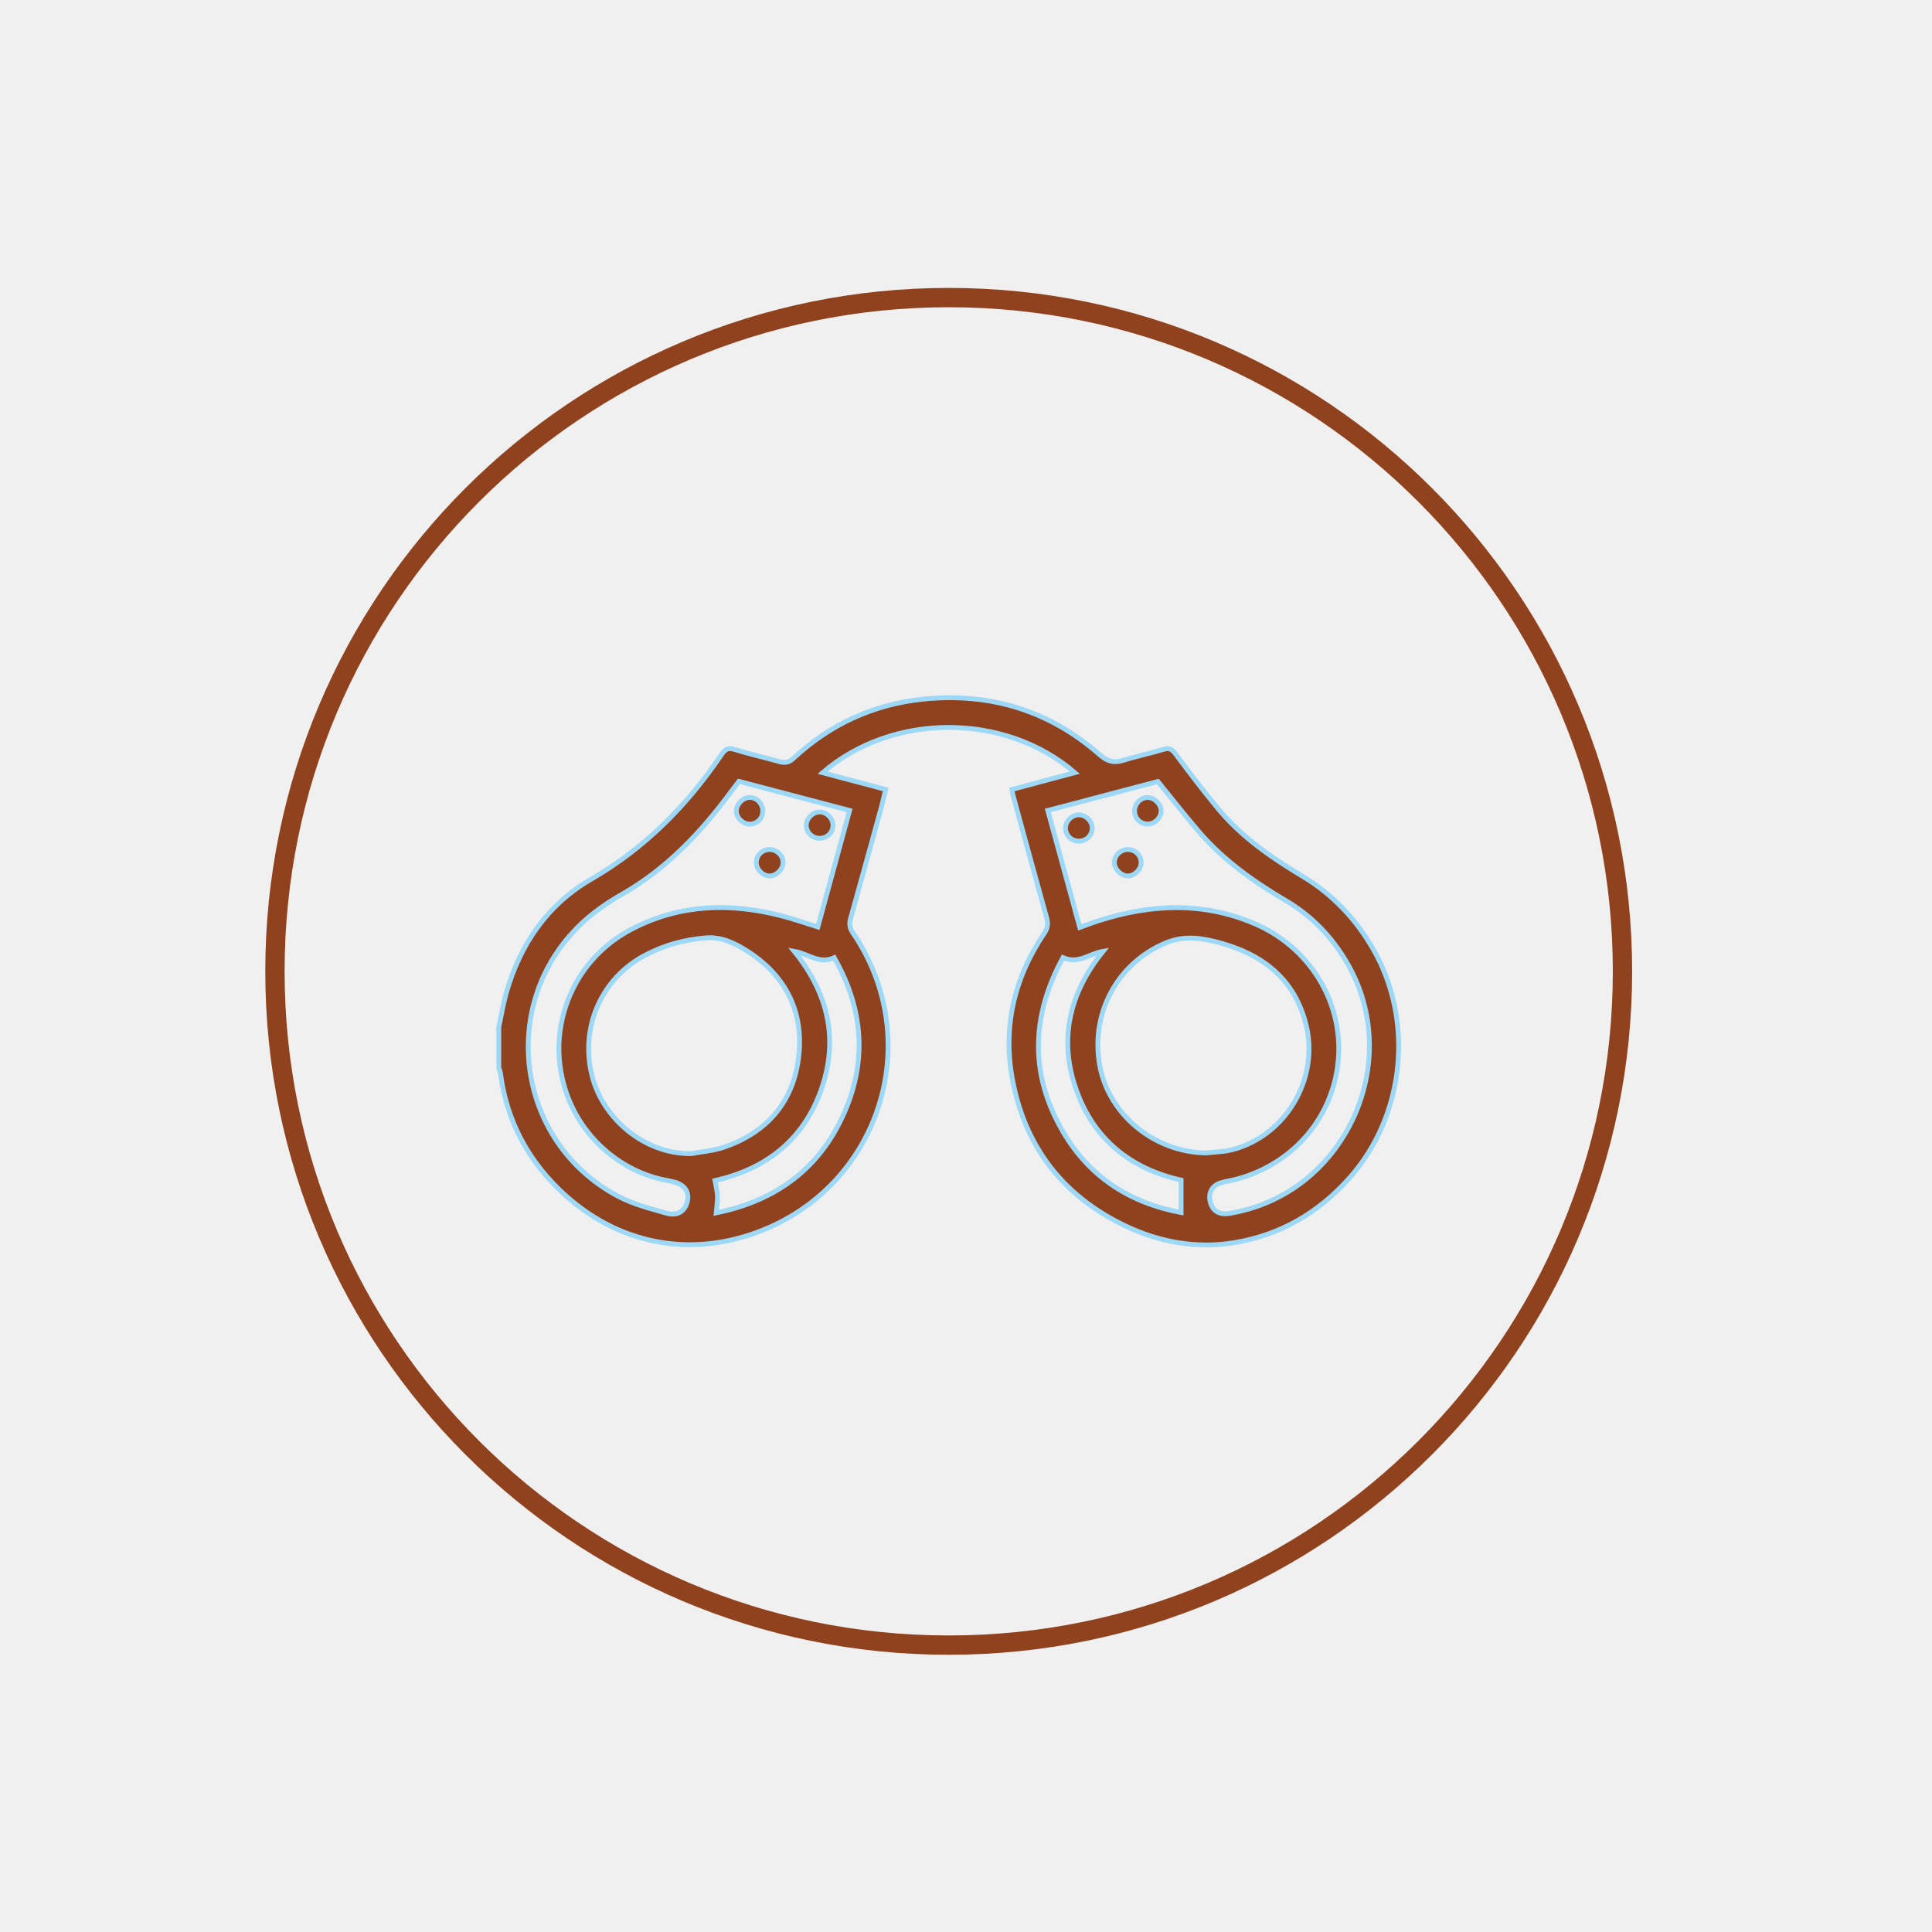
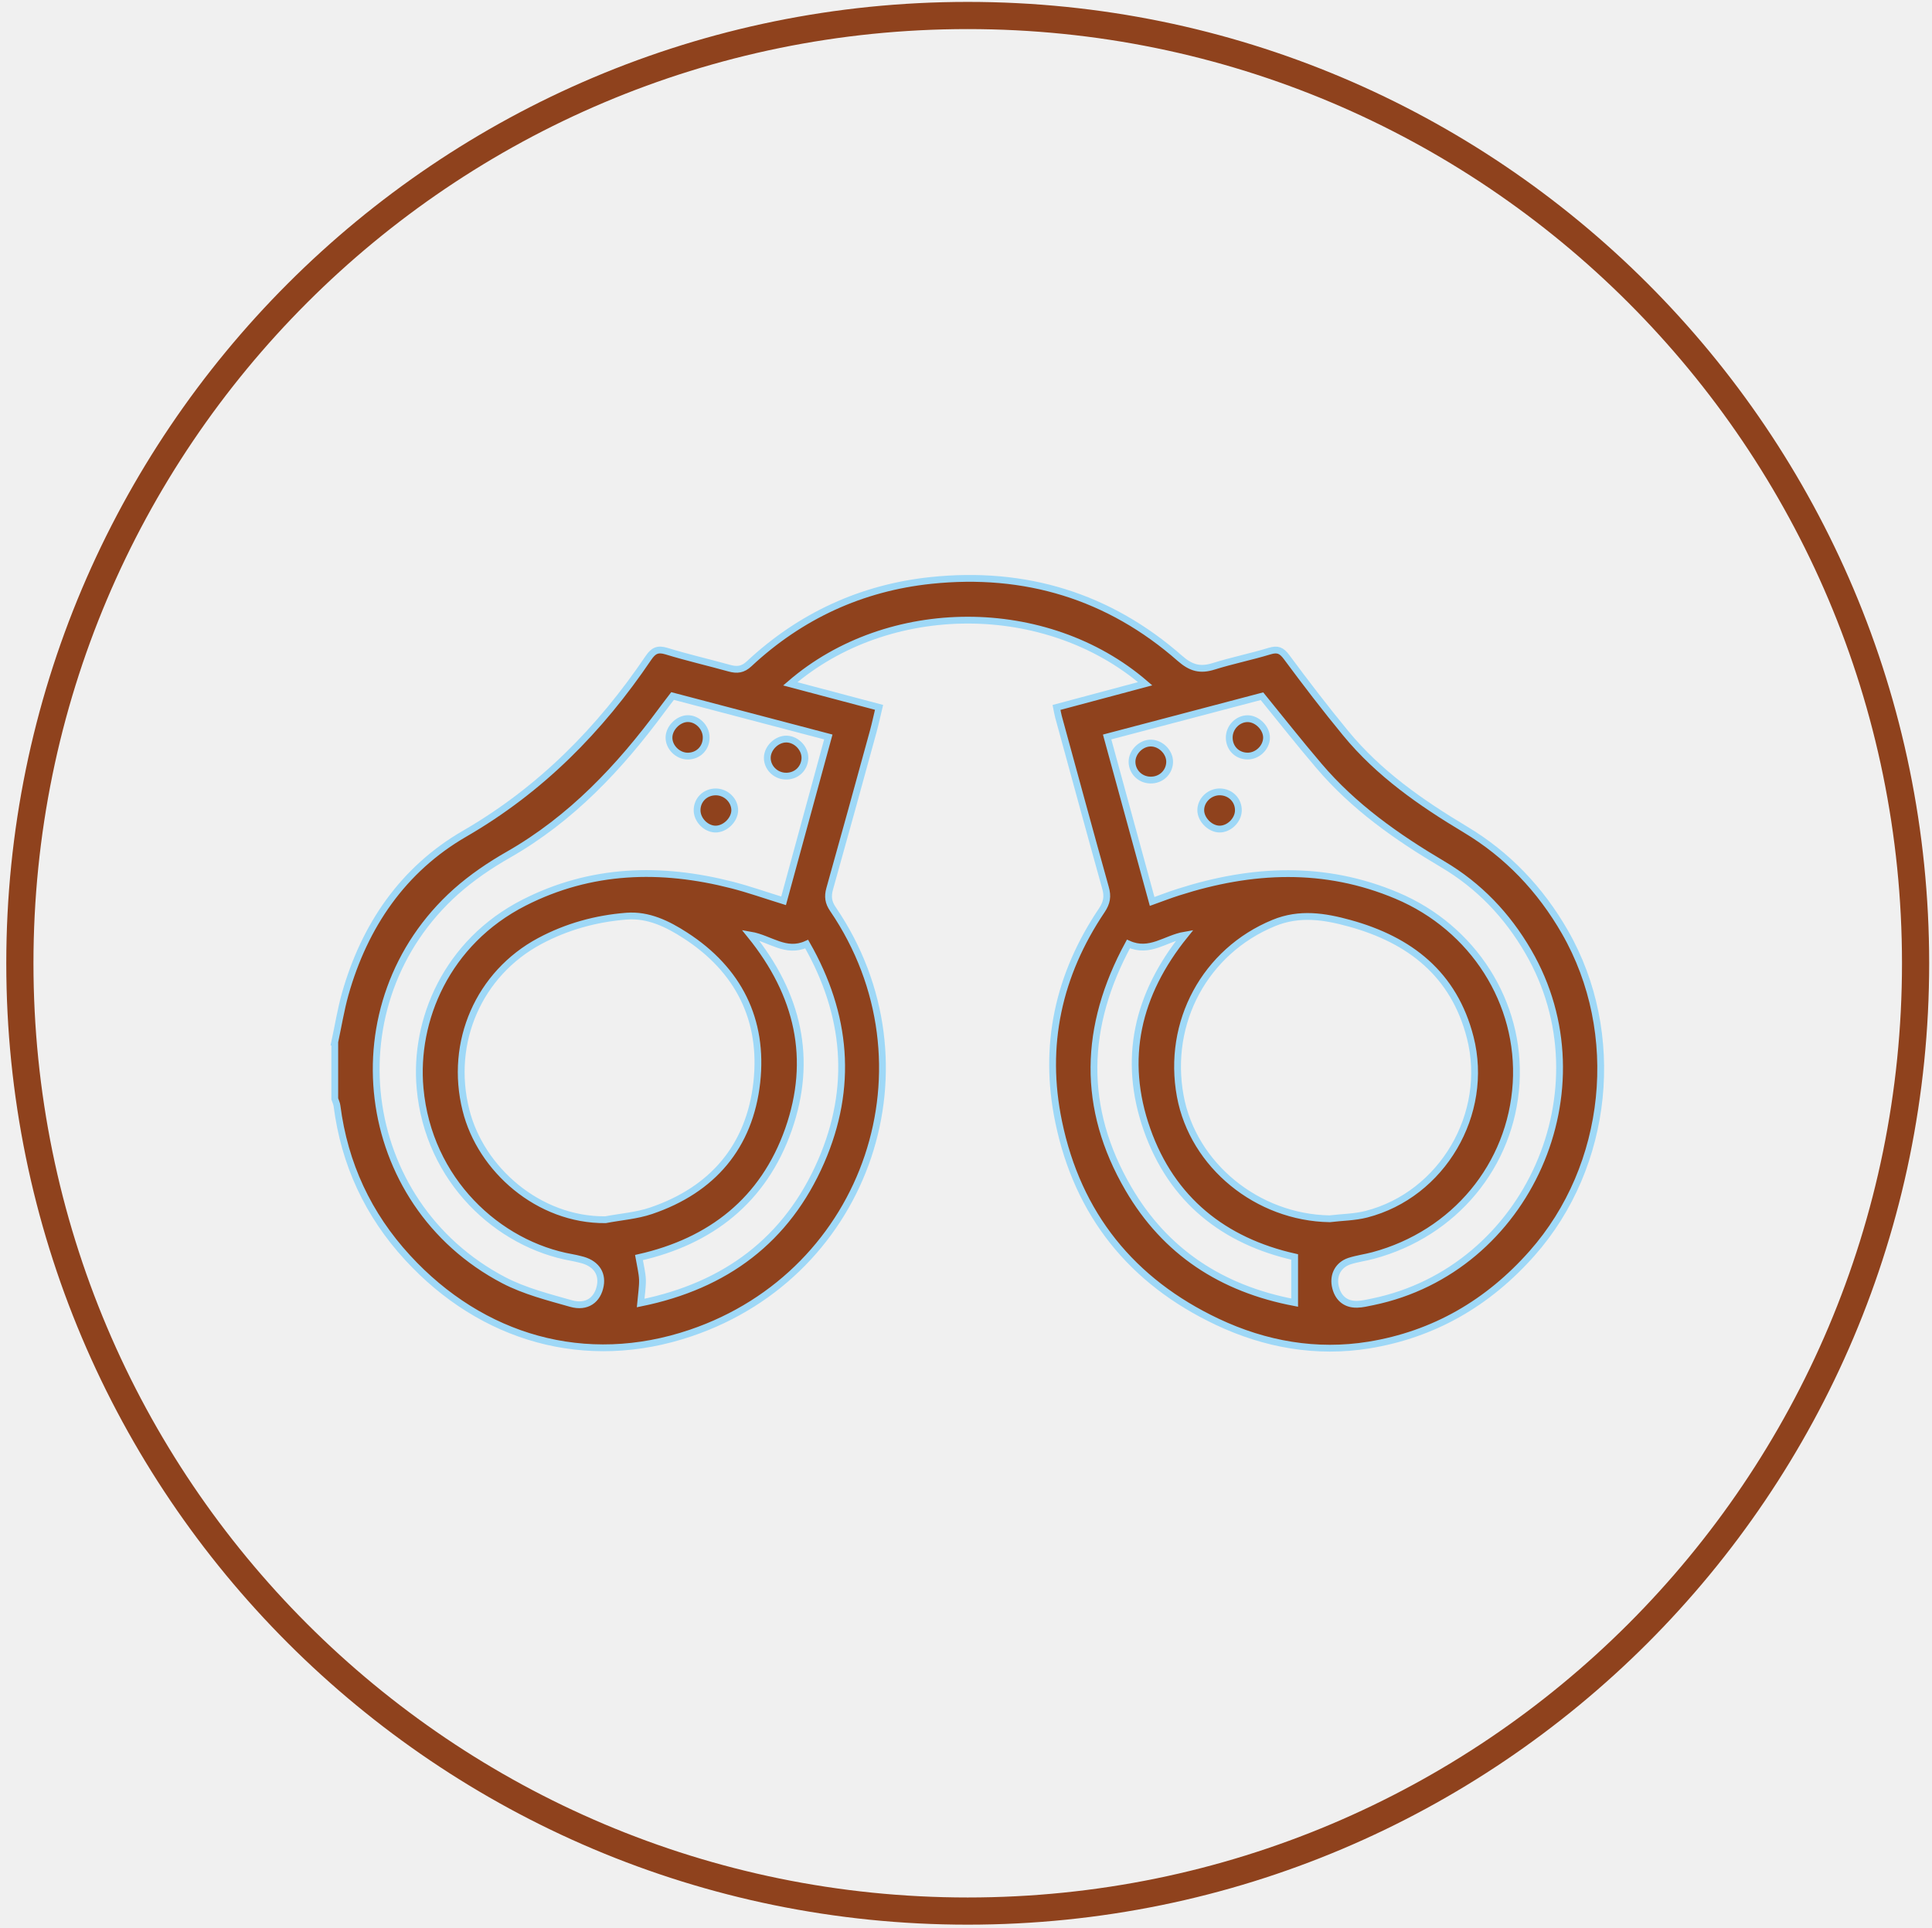
- <svg xmlns="http://www.w3.org/2000/svg" version="1.1" id="Calque_1" x="0px" y="0px" width="100px" height="100px" viewBox="0 0 100 100" enable-background="new 0 0 100 100" xml:space="preserve">
+ <svg xmlns="http://www.w3.org/2000/svg" version="1.1" id="Calque_1" x="0px" y="0px" width="71.083px" height="70.917px" viewBox="13.5 14.833 71.083 70.917" enable-background="new 13.5 14.833 71.083 70.917" xml:space="preserve">
  <g>
    <circle fill="none" stroke="#8F421D" stroke-miterlimit="10" cx="49.105" cy="50.277" r="34.874" />
    <rect x="13.522" y="14.693" fill="none" width="71.165" height="71.166" />
-     <path fill="#8F421D" d="M25.816,53.174c0.126-0.586,0.223-1.184,0.383-1.76c0.714-2.525,2.131-4.595,4.393-5.904   c2.804-1.623,4.981-3.828,6.768-6.473c0.182-0.266,0.338-0.344,0.66-0.246c0.768,0.236,1.547,0.414,2.319,0.629   c0.279,0.076,0.49,0.057,0.727-0.166c1.888-1.76,4.133-2.795,6.689-3.064c3.452-0.361,6.54,0.569,9.161,2.871   c0.41,0.359,0.747,0.443,1.238,0.289c0.675-0.212,1.375-0.352,2.054-0.559c0.298-0.091,0.443-0.031,0.63,0.221   c0.702,0.947,1.42,1.887,2.172,2.799c1.219,1.486,2.77,2.563,4.405,3.543c1.549,0.928,2.758,2.201,3.661,3.772   c2.137,3.72,1.634,8.611-1.205,11.82c-1.615,1.828-3.615,2.989-6.006,3.378c-1.928,0.312-3.814-0.02-5.579-0.855   c-3.143-1.486-5.129-3.945-5.836-7.359c-0.582-2.803-0.009-5.41,1.589-7.784c0.186-0.278,0.226-0.513,0.134-0.829   c-0.585-2.094-1.154-4.193-1.729-6.291c-0.025-0.1-0.044-0.202-0.072-0.343c1.09-0.29,2.159-0.578,3.261-0.872   c-3.629-3.127-9.447-3.113-13.056,0.003c1.095,0.29,2.153,0.571,3.265,0.866c-0.073,0.301-0.133,0.59-0.21,0.874   c-0.531,1.937-1.064,3.874-1.608,5.81c-0.076,0.279-0.048,0.495,0.125,0.745c3.871,5.688,1.303,13.374-5.232,15.591   c-3.881,1.318-7.696,0.193-10.419-2.769c-1.455-1.582-2.323-3.447-2.599-5.586c-0.011-0.089-0.053-0.172-0.082-0.258V53.174z    M35.775,59.713c0.563-0.107,1.146-0.148,1.681-0.33c2.264-0.768,3.627-2.367,3.889-4.727c0.253-2.295-0.672-4.143-2.632-5.406   c-0.643-0.416-1.355-0.77-2.162-0.707c-1.123,0.088-2.197,0.383-3.2,0.92c-2.224,1.193-3.335,3.71-2.709,6.211   C31.181,57.852,33.309,59.732,35.775,59.713 M62.424,59.678c0.45-0.055,0.914-0.056,1.349-0.168c2.793-0.719,4.535-3.7,3.821-6.5   c-0.595-2.334-2.22-3.594-4.438-4.205c-0.922-0.254-1.841-0.402-2.792-0.01c-2.516,1.035-3.943,3.646-3.438,6.375   C57.4,57.712,59.761,59.635,62.424,59.678 M38.246,40.443c-0.154,0.203-0.277,0.359-0.393,0.517   c-1.562,2.117-3.335,3.999-5.648,5.321c-0.682,0.389-1.343,0.838-1.927,1.357c-4.572,4.086-3.67,11.463,1.761,14.303   c0.765,0.398,1.633,0.619,2.47,0.856c0.579,0.164,0.983-0.129,1.079-0.667c0.084-0.475-0.192-0.835-0.736-0.957   c-0.103-0.024-0.203-0.053-0.309-0.069c-2.709-0.479-5.284-2.834-5.588-6.232c-0.224-2.488,0.964-5.37,3.832-6.829   c2.454-1.247,5.022-1.319,7.645-0.646c0.624,0.16,1.236,0.377,1.898,0.582c0.548-2.008,1.095-4.006,1.646-6.029   C42.02,41.436,40.14,40.941,38.246,40.443 M55.89,48.002c0.354-0.127,0.664-0.248,0.977-0.346c2.691-0.861,5.367-0.991,8.029,0.133   c2.811,1.186,4.566,3.941,4.386,6.904c-0.184,3.017-2.271,5.533-5.259,6.336c-0.292,0.078-0.592,0.116-0.88,0.209   c-0.396,0.135-0.59,0.492-0.52,0.891c0.082,0.447,0.368,0.707,0.81,0.695c0.192-0.004,0.387-0.053,0.58-0.092   c5.699-1.18,8.651-7.84,5.716-12.884c-0.778-1.341-1.813-2.425-3.144-3.212c-1.691-1-3.284-2.121-4.564-3.63   c-0.709-0.83-1.382-1.687-2.09-2.556c-1.869,0.492-3.762,0.99-5.697,1.5C54.793,43.993,55.336,45.981,55.89,48.002 M41.108,49.238   c1.77,2.188,2.31,4.568,1.4,7.158c-0.915,2.6-2.856,4.114-5.499,4.709c0.054,0.311,0.119,0.562,0.129,0.814   c0.007,0.264-0.039,0.532-0.068,0.859c3.129-0.635,5.386-2.326,6.639-5.205c1.189-2.727,0.952-5.408-0.529-8.002   C42.406,49.924,41.838,49.363,41.108,49.238 M55.018,49.566c-1.649,3.035-1.733,6.039,0,9.006c1.36,2.332,3.437,3.684,6.115,4.191   v-1.68c-2.596-0.584-4.518-2.098-5.43-4.684c-0.917-2.598-0.362-4.986,1.391-7.159C56.379,49.362,55.808,49.92,55.018,49.566" />
-     <path fill="none" stroke="#9ED8F7" stroke-width="0.25" stroke-miterlimit="10" d="M25.816,53.174   c0.126-0.586,0.223-1.184,0.383-1.76c0.714-2.525,2.131-4.595,4.393-5.904c2.804-1.623,4.981-3.828,6.768-6.473   c0.182-0.266,0.338-0.344,0.66-0.246c0.768,0.236,1.547,0.414,2.319,0.629c0.279,0.076,0.49,0.057,0.727-0.166   c1.888-1.76,4.133-2.795,6.689-3.064c3.452-0.361,6.54,0.569,9.161,2.871c0.41,0.359,0.747,0.443,1.238,0.289   c0.675-0.212,1.375-0.352,2.054-0.559c0.298-0.091,0.443-0.031,0.63,0.221c0.702,0.947,1.42,1.887,2.172,2.799   c1.219,1.486,2.77,2.563,4.405,3.543c1.549,0.928,2.758,2.201,3.661,3.772c2.137,3.72,1.634,8.611-1.205,11.82   c-1.615,1.828-3.615,2.989-6.006,3.378c-1.928,0.312-3.814-0.02-5.579-0.855c-3.143-1.486-5.129-3.945-5.836-7.359   c-0.582-2.803-0.009-5.41,1.589-7.784c0.186-0.278,0.226-0.513,0.134-0.829c-0.585-2.094-1.154-4.193-1.729-6.291   c-0.025-0.1-0.044-0.202-0.072-0.343c1.09-0.29,2.159-0.578,3.261-0.872c-3.629-3.127-9.447-3.113-13.056,0.003   c1.095,0.29,2.153,0.571,3.265,0.866c-0.073,0.301-0.133,0.59-0.21,0.874c-0.531,1.937-1.064,3.874-1.608,5.81   c-0.076,0.279-0.048,0.495,0.125,0.745c3.871,5.688,1.303,13.374-5.232,15.591c-3.881,1.318-7.696,0.193-10.419-2.769   c-1.455-1.582-2.323-3.447-2.599-5.586c-0.011-0.089-0.053-0.172-0.082-0.258V53.174z M35.775,59.713   c0.563-0.107,1.146-0.148,1.681-0.33c2.264-0.768,3.627-2.367,3.889-4.727c0.253-2.295-0.672-4.143-2.632-5.406   c-0.643-0.416-1.355-0.77-2.162-0.707c-1.123,0.088-2.197,0.383-3.2,0.92c-2.224,1.193-3.335,3.71-2.709,6.211   C31.181,57.852,33.309,59.732,35.775,59.713z M62.424,59.678c0.45-0.055,0.914-0.056,1.349-0.168c2.793-0.719,4.535-3.7,3.821-6.5   c-0.595-2.334-2.22-3.594-4.438-4.205c-0.922-0.254-1.841-0.402-2.792-0.01c-2.516,1.035-3.943,3.646-3.438,6.375   C57.4,57.712,59.761,59.635,62.424,59.678z M38.246,40.443c-0.154,0.203-0.277,0.359-0.393,0.517   c-1.562,2.117-3.335,3.999-5.648,5.321c-0.682,0.389-1.343,0.838-1.927,1.357c-4.572,4.086-3.67,11.463,1.761,14.303   c0.765,0.398,1.633,0.619,2.47,0.856c0.579,0.164,0.983-0.129,1.079-0.667c0.084-0.475-0.192-0.835-0.736-0.957   c-0.103-0.024-0.203-0.053-0.309-0.069c-2.709-0.479-5.284-2.834-5.588-6.232c-0.224-2.488,0.964-5.37,3.832-6.829   c2.454-1.247,5.022-1.319,7.645-0.646c0.624,0.16,1.236,0.377,1.898,0.582c0.548-2.008,1.095-4.006,1.646-6.029   C42.02,41.436,40.14,40.941,38.246,40.443z M55.89,48.002c0.354-0.127,0.664-0.248,0.977-0.346   c2.691-0.861,5.367-0.991,8.029,0.133c2.811,1.186,4.566,3.941,4.386,6.904c-0.184,3.017-2.271,5.533-5.259,6.336   c-0.292,0.078-0.592,0.116-0.88,0.209c-0.396,0.135-0.59,0.492-0.52,0.891c0.082,0.447,0.368,0.707,0.81,0.695   c0.192-0.004,0.387-0.053,0.58-0.092c5.699-1.18,8.651-7.84,5.716-12.884c-0.778-1.341-1.813-2.425-3.144-3.212   c-1.691-1-3.284-2.121-4.564-3.63c-0.709-0.83-1.382-1.687-2.09-2.556c-1.869,0.492-3.762,0.99-5.697,1.5   C54.793,43.993,55.336,45.981,55.89,48.002z M41.108,49.238c1.77,2.188,2.31,4.568,1.4,7.158c-0.915,2.6-2.856,4.114-5.499,4.709   c0.054,0.311,0.119,0.562,0.129,0.814c0.007,0.264-0.039,0.532-0.068,0.859c3.129-0.635,5.386-2.326,6.639-5.205   c1.189-2.727,0.952-5.408-0.529-8.002C42.406,49.924,41.838,49.363,41.108,49.238z M55.018,49.566   c-1.649,3.035-1.733,6.039,0,9.006c1.36,2.332,3.437,3.684,6.115,4.191v-1.68c-2.596-0.584-4.518-2.098-5.43-4.684   c-0.917-2.598-0.362-4.986,1.391-7.159C56.379,49.362,55.808,49.92,55.018,49.566z" />
+     <path fill="#8F421D" d="M25.816,53.174c0.126-0.586,0.223-1.184,0.383-1.76c0.714-2.525,2.131-4.595,4.393-5.904   c2.804-1.623,4.981-3.828,6.768-6.473c0.182-0.266,0.338-0.344,0.66-0.246c0.768,0.236,1.547,0.414,2.319,0.629   c0.279,0.076,0.49,0.057,0.727-0.166c1.888-1.76,4.133-2.795,6.689-3.064c3.452-0.361,6.54,0.569,9.161,2.871   c0.41,0.359,0.747,0.443,1.238,0.289c0.675-0.212,1.375-0.352,2.054-0.559c0.298-0.091,0.443-0.031,0.63,0.221   c0.702,0.947,1.42,1.887,2.172,2.799c1.219,1.486,2.77,2.563,4.405,3.543c1.549,0.928,2.758,2.201,3.661,3.772   c2.137,3.72,1.634,8.611-1.205,11.82c-1.615,1.828-3.615,2.989-6.006,3.378c-1.928,0.312-3.814-0.02-5.579-0.855   c-3.143-1.486-5.129-3.945-5.836-7.359c-0.582-2.803-0.009-5.41,1.589-7.784c0.186-0.278,0.226-0.513,0.134-0.829   c-0.585-2.094-1.154-4.193-1.729-6.291c-0.025-0.1-0.044-0.202-0.072-0.343c1.09-0.29,2.159-0.578,3.261-0.872   c-3.629-3.127-9.447-3.113-13.056,0.003c1.095,0.29,2.153,0.571,3.265,0.866c-0.073,0.301-0.133,0.59-0.21,0.874   c-0.531,1.937-1.064,3.874-1.608,5.81c-0.076,0.279-0.048,0.495,0.125,0.745c3.871,5.688,1.303,13.374-5.232,15.591   c-3.881,1.318-7.696,0.193-10.419-2.769c-1.455-1.582-2.323-3.447-2.599-5.586c-0.011-0.089-0.053-0.172-0.082-0.258v-2.093H25.816   z M35.775,59.713c0.563-0.107,1.146-0.148,1.681-0.33c2.264-0.768,3.627-2.367,3.889-4.727c0.253-2.295-0.672-4.143-2.632-5.406   c-0.643-0.416-1.355-0.77-2.162-0.707c-1.123,0.088-2.197,0.383-3.2,0.92c-2.224,1.193-3.335,3.71-2.709,6.211   C31.181,57.852,33.309,59.732,35.775,59.713 M62.424,59.678c0.45-0.055,0.914-0.056,1.349-0.168c2.793-0.719,4.535-3.7,3.821-6.5   c-0.595-2.334-2.22-3.594-4.438-4.205c-0.922-0.254-1.841-0.402-2.792-0.01c-2.516,1.035-3.943,3.646-3.438,6.375   C57.4,57.712,59.761,59.635,62.424,59.678 M38.246,40.443c-0.154,0.203-0.277,0.359-0.393,0.517   c-1.562,2.117-3.335,3.999-5.648,5.321c-0.682,0.389-1.343,0.838-1.927,1.357c-4.572,4.086-3.67,11.463,1.761,14.303   c0.765,0.398,1.633,0.619,2.47,0.856c0.579,0.164,0.983-0.129,1.079-0.667c0.084-0.475-0.192-0.835-0.736-0.957   c-0.103-0.024-0.203-0.053-0.309-0.069c-2.709-0.479-5.284-2.834-5.588-6.232c-0.224-2.488,0.964-5.37,3.832-6.829   c2.454-1.247,5.022-1.319,7.645-0.646c0.624,0.16,1.236,0.377,1.898,0.582c0.548-2.008,1.095-4.006,1.646-6.029   C42.02,41.436,40.14,40.941,38.246,40.443 M55.89,48.002c0.354-0.127,0.664-0.248,0.977-0.346c2.691-0.861,5.367-0.991,8.029,0.133   c2.811,1.186,4.566,3.941,4.386,6.904c-0.184,3.017-2.271,5.533-5.259,6.336c-0.292,0.078-0.592,0.116-0.88,0.209   c-0.396,0.135-0.59,0.492-0.52,0.891c0.082,0.447,0.368,0.707,0.81,0.695c0.192-0.004,0.387-0.053,0.58-0.092   c5.699-1.18,8.651-7.84,5.716-12.884c-0.778-1.341-1.813-2.425-3.144-3.212c-1.691-1-3.284-2.121-4.564-3.63   c-0.709-0.83-1.382-1.687-2.09-2.556c-1.869,0.492-3.762,0.99-5.697,1.5C54.793,43.993,55.336,45.981,55.89,48.002 M41.108,49.238   c1.77,2.188,2.31,4.568,1.4,7.158c-0.915,2.6-2.856,4.114-5.499,4.709c0.054,0.311,0.119,0.562,0.129,0.814   c0.007,0.264-0.039,0.532-0.068,0.859c3.129-0.635,5.386-2.326,6.639-5.205c1.189-2.727,0.952-5.408-0.529-8.002   C42.406,49.924,41.838,49.363,41.108,49.238 M55.018,49.566c-1.649,3.035-1.733,6.039,0,9.006c1.36,2.332,3.437,3.684,6.115,4.191   v-1.68c-2.596-0.584-4.518-2.098-5.43-4.684c-0.917-2.598-0.362-4.986,1.391-7.159C56.379,49.362,55.808,49.92,55.018,49.566" />
+     <path fill="none" stroke="#9ED8F7" stroke-width="0.25" stroke-miterlimit="10" d="M25.816,53.174   c0.126-0.586,0.223-1.184,0.383-1.76c0.714-2.525,2.131-4.595,4.393-5.904c2.804-1.623,4.981-3.828,6.768-6.473   c0.182-0.266,0.338-0.344,0.66-0.246c0.768,0.236,1.547,0.414,2.319,0.629c0.279,0.076,0.49,0.057,0.727-0.166   c1.888-1.76,4.133-2.795,6.689-3.064c3.452-0.361,6.54,0.569,9.161,2.871c0.41,0.359,0.747,0.443,1.238,0.289   c0.675-0.212,1.375-0.352,2.054-0.559c0.298-0.091,0.443-0.031,0.63,0.221c0.702,0.947,1.42,1.887,2.172,2.799   c1.219,1.486,2.77,2.563,4.405,3.543c1.549,0.928,2.758,2.201,3.661,3.772c2.137,3.72,1.634,8.611-1.205,11.82   c-1.615,1.828-3.615,2.989-6.006,3.378c-1.928,0.312-3.814-0.02-5.579-0.855c-3.143-1.486-5.129-3.945-5.836-7.359   c-0.582-2.803-0.009-5.41,1.589-7.784c0.186-0.278,0.226-0.513,0.134-0.829c-0.585-2.094-1.154-4.193-1.729-6.291   c-0.025-0.1-0.044-0.202-0.072-0.343c1.09-0.29,2.159-0.578,3.261-0.872c-3.629-3.127-9.447-3.113-13.056,0.003   c1.095,0.29,2.153,0.571,3.265,0.866c-0.073,0.301-0.133,0.59-0.21,0.874c-0.531,1.937-1.064,3.874-1.608,5.81   c-0.076,0.279-0.048,0.495,0.125,0.745c3.871,5.688,1.303,13.374-5.232,15.591c-3.881,1.318-7.696,0.193-10.419-2.769   c-1.455-1.582-2.323-3.447-2.599-5.586c-0.011-0.089-0.053-0.172-0.082-0.258v-2.093H25.816z M35.775,59.713   c0.563-0.107,1.146-0.148,1.681-0.33c2.264-0.768,3.627-2.367,3.889-4.727c0.253-2.295-0.672-4.143-2.632-5.406   c-0.643-0.416-1.355-0.77-2.162-0.707c-1.123,0.088-2.197,0.383-3.2,0.92c-2.224,1.193-3.335,3.71-2.709,6.211   C31.181,57.852,33.309,59.732,35.775,59.713z M62.424,59.678c0.45-0.055,0.914-0.056,1.349-0.168c2.793-0.719,4.535-3.7,3.821-6.5   c-0.595-2.334-2.22-3.594-4.438-4.205c-0.922-0.254-1.841-0.402-2.792-0.01c-2.516,1.035-3.943,3.646-3.438,6.375   C57.4,57.712,59.761,59.635,62.424,59.678z M38.246,40.443c-0.154,0.203-0.277,0.359-0.393,0.517   c-1.562,2.117-3.335,3.999-5.648,5.321c-0.682,0.389-1.343,0.838-1.927,1.357c-4.572,4.086-3.67,11.463,1.761,14.303   c0.765,0.398,1.633,0.619,2.47,0.856c0.579,0.164,0.983-0.129,1.079-0.667c0.084-0.475-0.192-0.835-0.736-0.957   c-0.103-0.024-0.203-0.053-0.309-0.069c-2.709-0.479-5.284-2.834-5.588-6.232c-0.224-2.488,0.964-5.37,3.832-6.829   c2.454-1.247,5.022-1.319,7.645-0.646c0.624,0.16,1.236,0.377,1.898,0.582c0.548-2.008,1.095-4.006,1.646-6.029   C42.02,41.436,40.14,40.941,38.246,40.443z M55.89,48.002c0.354-0.127,0.664-0.248,0.977-0.346   c2.691-0.861,5.367-0.991,8.029,0.133c2.811,1.186,4.566,3.941,4.386,6.904c-0.184,3.017-2.271,5.533-5.259,6.336   c-0.292,0.078-0.592,0.116-0.88,0.209c-0.396,0.135-0.59,0.492-0.52,0.891c0.082,0.447,0.368,0.707,0.81,0.695   c0.192-0.004,0.387-0.053,0.58-0.092c5.699-1.18,8.651-7.84,5.716-12.884c-0.778-1.341-1.813-2.425-3.144-3.212   c-1.691-1-3.284-2.121-4.564-3.63c-0.709-0.83-1.382-1.687-2.09-2.556c-1.869,0.492-3.762,0.99-5.697,1.5   C54.793,43.993,55.336,45.981,55.89,48.002z M41.108,49.238c1.77,2.188,2.31,4.568,1.4,7.158c-0.915,2.6-2.856,4.114-5.499,4.709   c0.054,0.311,0.119,0.562,0.129,0.814c0.007,0.264-0.039,0.532-0.068,0.859c3.129-0.635,5.386-2.326,6.639-5.205   c1.189-2.727,0.952-5.408-0.529-8.002C42.406,49.924,41.838,49.363,41.108,49.238z M55.018,49.566   c-1.649,3.035-1.733,6.039,0,9.006c1.36,2.332,3.437,3.684,6.115,4.191v-1.68c-2.596-0.584-4.518-2.098-5.43-4.684   c-0.917-2.598-0.362-4.986,1.391-7.159C56.379,49.362,55.808,49.92,55.018,49.566z" />
    <path fill="#FFFFFF" d="M42.416,42.057c0.365,0.01,0.688,0.354,0.671,0.716c-0.021,0.386-0.333,0.667-0.728,0.647   c-0.367-0.018-0.662-0.322-0.656-0.68C41.709,42.38,42.053,42.047,42.416,42.057" />
    <path fill="#8F421D" stroke="#9ED8F7" stroke-width="0.25" stroke-miterlimit="10" d="M42.444,42.027   c0.366,0.01,0.688,0.354,0.671,0.716c-0.021,0.386-0.332,0.667-0.728,0.647c-0.367-0.018-0.661-0.322-0.656-0.68   C41.737,42.35,42.082,42.018,42.444,42.027z" />
    <path fill="#8F421D" d="M38.801,42.654c-0.368-0.002-0.698-0.334-0.687-0.695c0.008-0.338,0.334-0.67,0.672-0.684   c0.361-0.014,0.695,0.312,0.696,0.688C39.489,42.355,39.193,42.655,38.801,42.654" />
    <path fill="none" stroke="#9ED8F7" stroke-width="0.25" stroke-miterlimit="10" d="M38.801,42.654   c-0.368-0.002-0.698-0.334-0.687-0.695c0.008-0.338,0.334-0.67,0.672-0.684c0.361-0.014,0.695,0.312,0.696,0.688   C39.489,42.355,39.193,42.655,38.801,42.654z" />
    <path fill="#FFFFFF" d="M39.836,43.971c0.38,0,0.704,0.32,0.697,0.688c-0.011,0.354-0.369,0.691-0.721,0.68   c-0.343-0.012-0.657-0.334-0.664-0.68C39.14,44.271,39.442,43.971,39.836,43.971" />
    <path fill="#8F421D" stroke="#9ED8F7" stroke-width="0.25" stroke-miterlimit="10" d="M39.836,43.971   c0.38,0,0.704,0.32,0.697,0.688c-0.011,0.354-0.369,0.691-0.721,0.68c-0.343-0.012-0.657-0.334-0.664-0.68   C39.14,44.271,39.442,43.971,39.836,43.971z" />
-     <path fill="#8F421D" d="M56.534,42.876c-0.011,0.382-0.325,0.673-0.717,0.659c-0.371-0.01-0.663-0.303-0.667-0.666   c-0.004-0.363,0.332-0.699,0.695-0.695C56.21,42.176,56.544,42.516,56.534,42.876" />
-     <path fill="none" stroke="#9ED8F7" stroke-width="0.25" stroke-miterlimit="10" d="M56.534,42.876   c-0.011,0.382-0.325,0.673-0.717,0.659c-0.371-0.01-0.663-0.303-0.667-0.666c-0.004-0.363,0.332-0.699,0.695-0.695   C56.21,42.176,56.544,42.516,56.534,42.876z" />
+     <path fill="#8F421D" d="M56.534,42.876c-0.011,0.382-0.325,0.673-0.717,0.659c-0.371-0.01-0.663-0.303-0.667-0.666   s0.332-0.699,0.695-0.695C56.21,42.176,56.544,42.516,56.534,42.876" />
+     <path fill="none" stroke="#9ED8F7" stroke-width="0.25" stroke-miterlimit="10" d="M56.534,42.876   c-0.011,0.382-0.325,0.673-0.717,0.659c-0.371-0.01-0.663-0.303-0.667-0.666s0.332-0.699,0.695-0.695   C56.21,42.176,56.544,42.516,56.534,42.876z" />
    <path fill="#8F421D" d="M59.402,41.277c0.356,0,0.701,0.35,0.697,0.703c-0.007,0.367-0.347,0.686-0.716,0.672   c-0.375-0.011-0.65-0.293-0.656-0.668C58.719,41.605,59.035,41.277,59.402,41.277" />
    <path fill="none" stroke="#9ED8F7" stroke-width="0.25" stroke-miterlimit="10" d="M59.402,41.277c0.356,0,0.701,0.35,0.697,0.703   c-0.007,0.367-0.347,0.686-0.716,0.672c-0.375-0.011-0.65-0.293-0.656-0.668C58.719,41.605,59.035,41.277,59.402,41.277z" />
    <path fill="#8F421D" d="M59.063,44.662c-0.011,0.365-0.361,0.693-0.715,0.676c-0.338-0.016-0.665-0.353-0.669-0.686   c-0.006-0.369,0.321-0.684,0.699-0.682C58.774,43.973,59.072,44.279,59.063,44.662" />
    <path fill="none" stroke="#9ED8F7" stroke-width="0.25" stroke-miterlimit="10" d="M59.063,44.662   c-0.011,0.365-0.361,0.693-0.715,0.676c-0.338-0.016-0.665-0.353-0.669-0.686c-0.006-0.369,0.321-0.684,0.699-0.682   C58.774,43.973,59.072,44.279,59.063,44.662z" />
  </g>
</svg>
